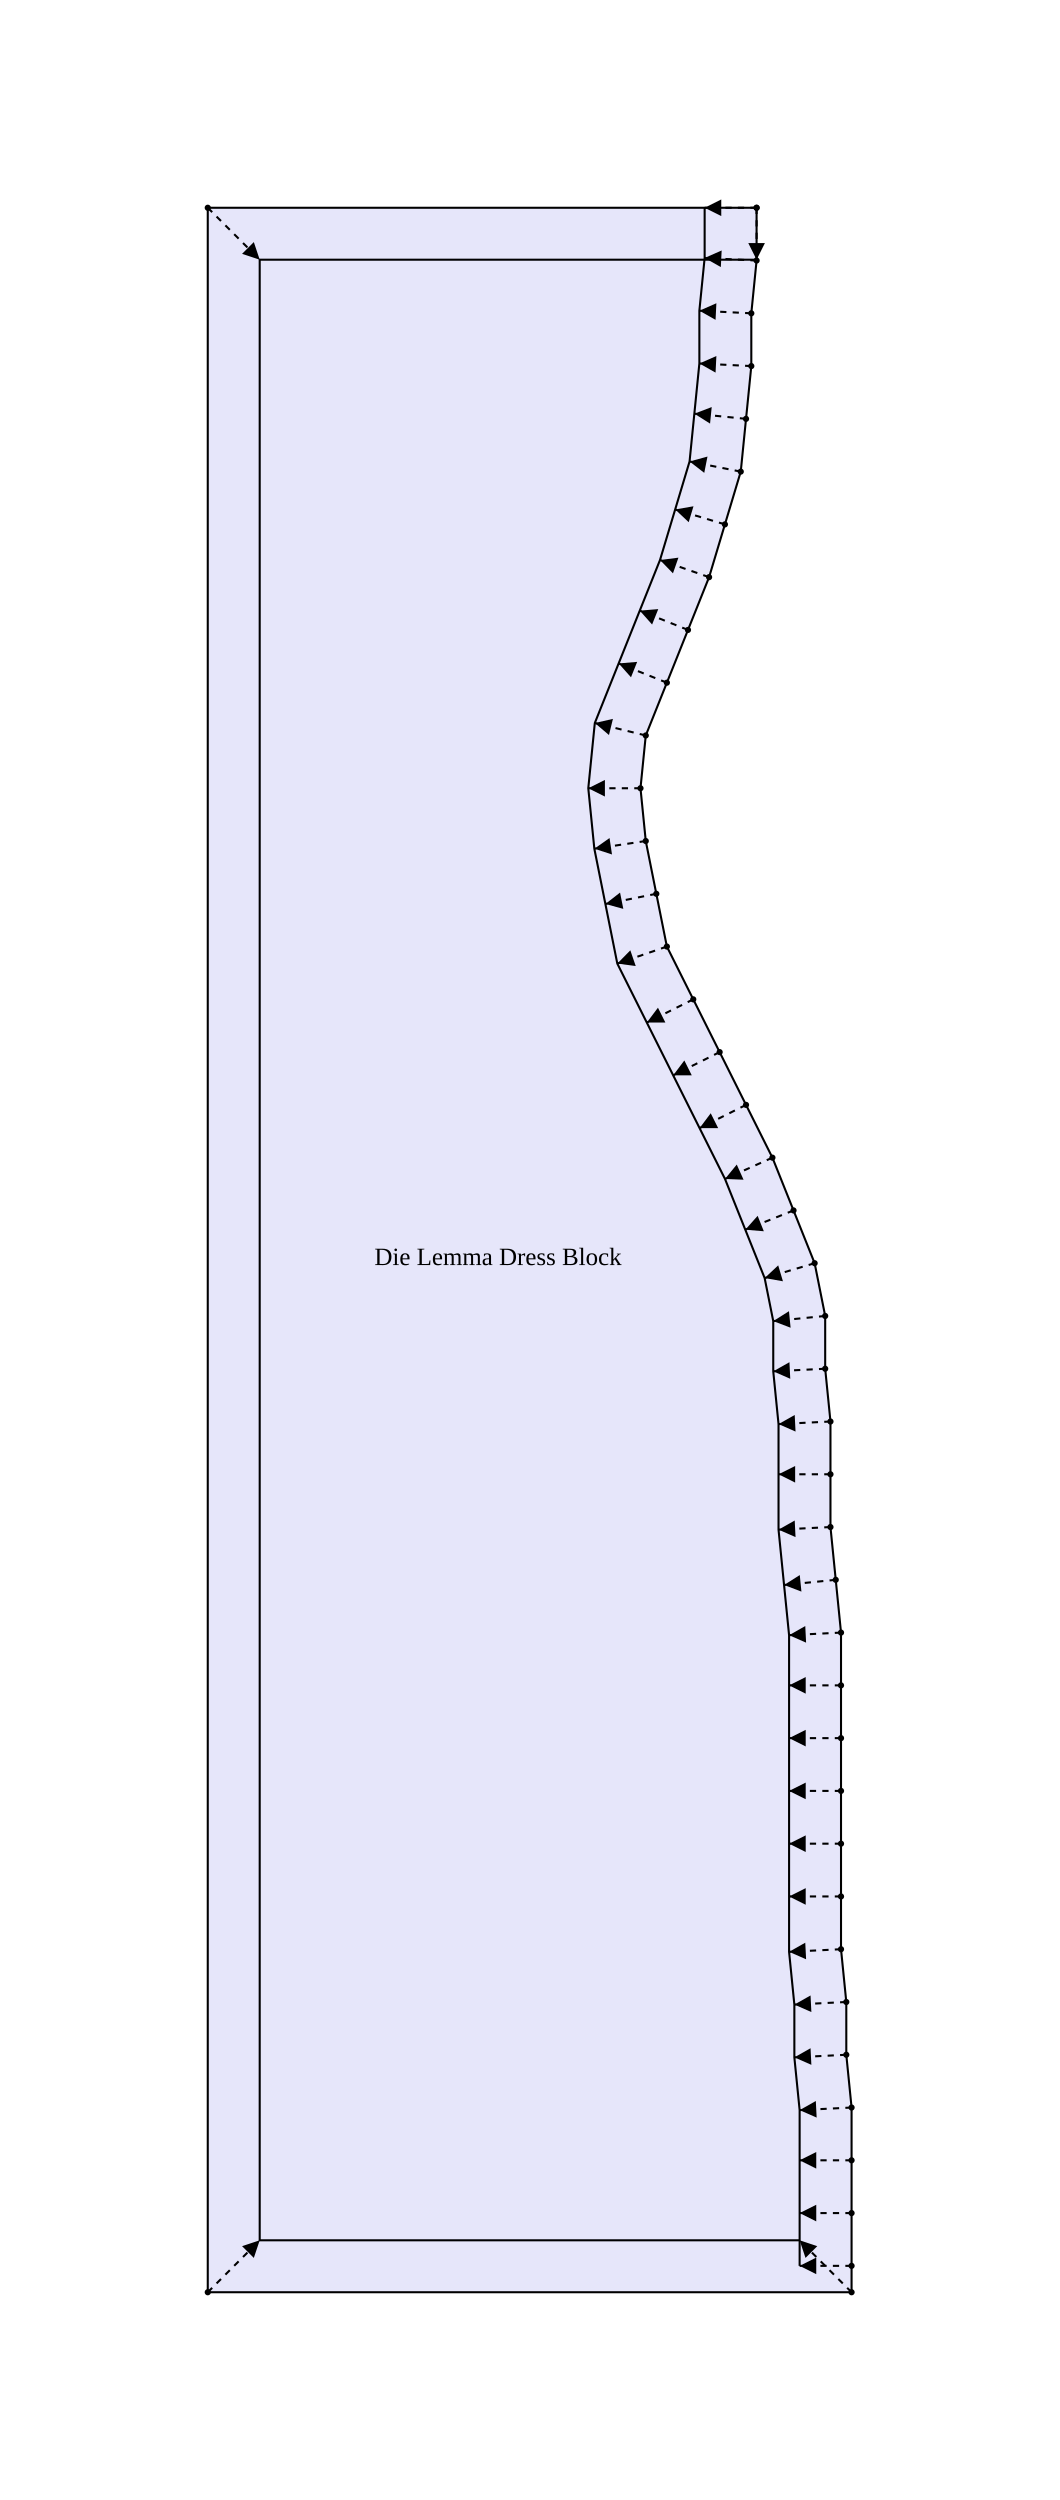
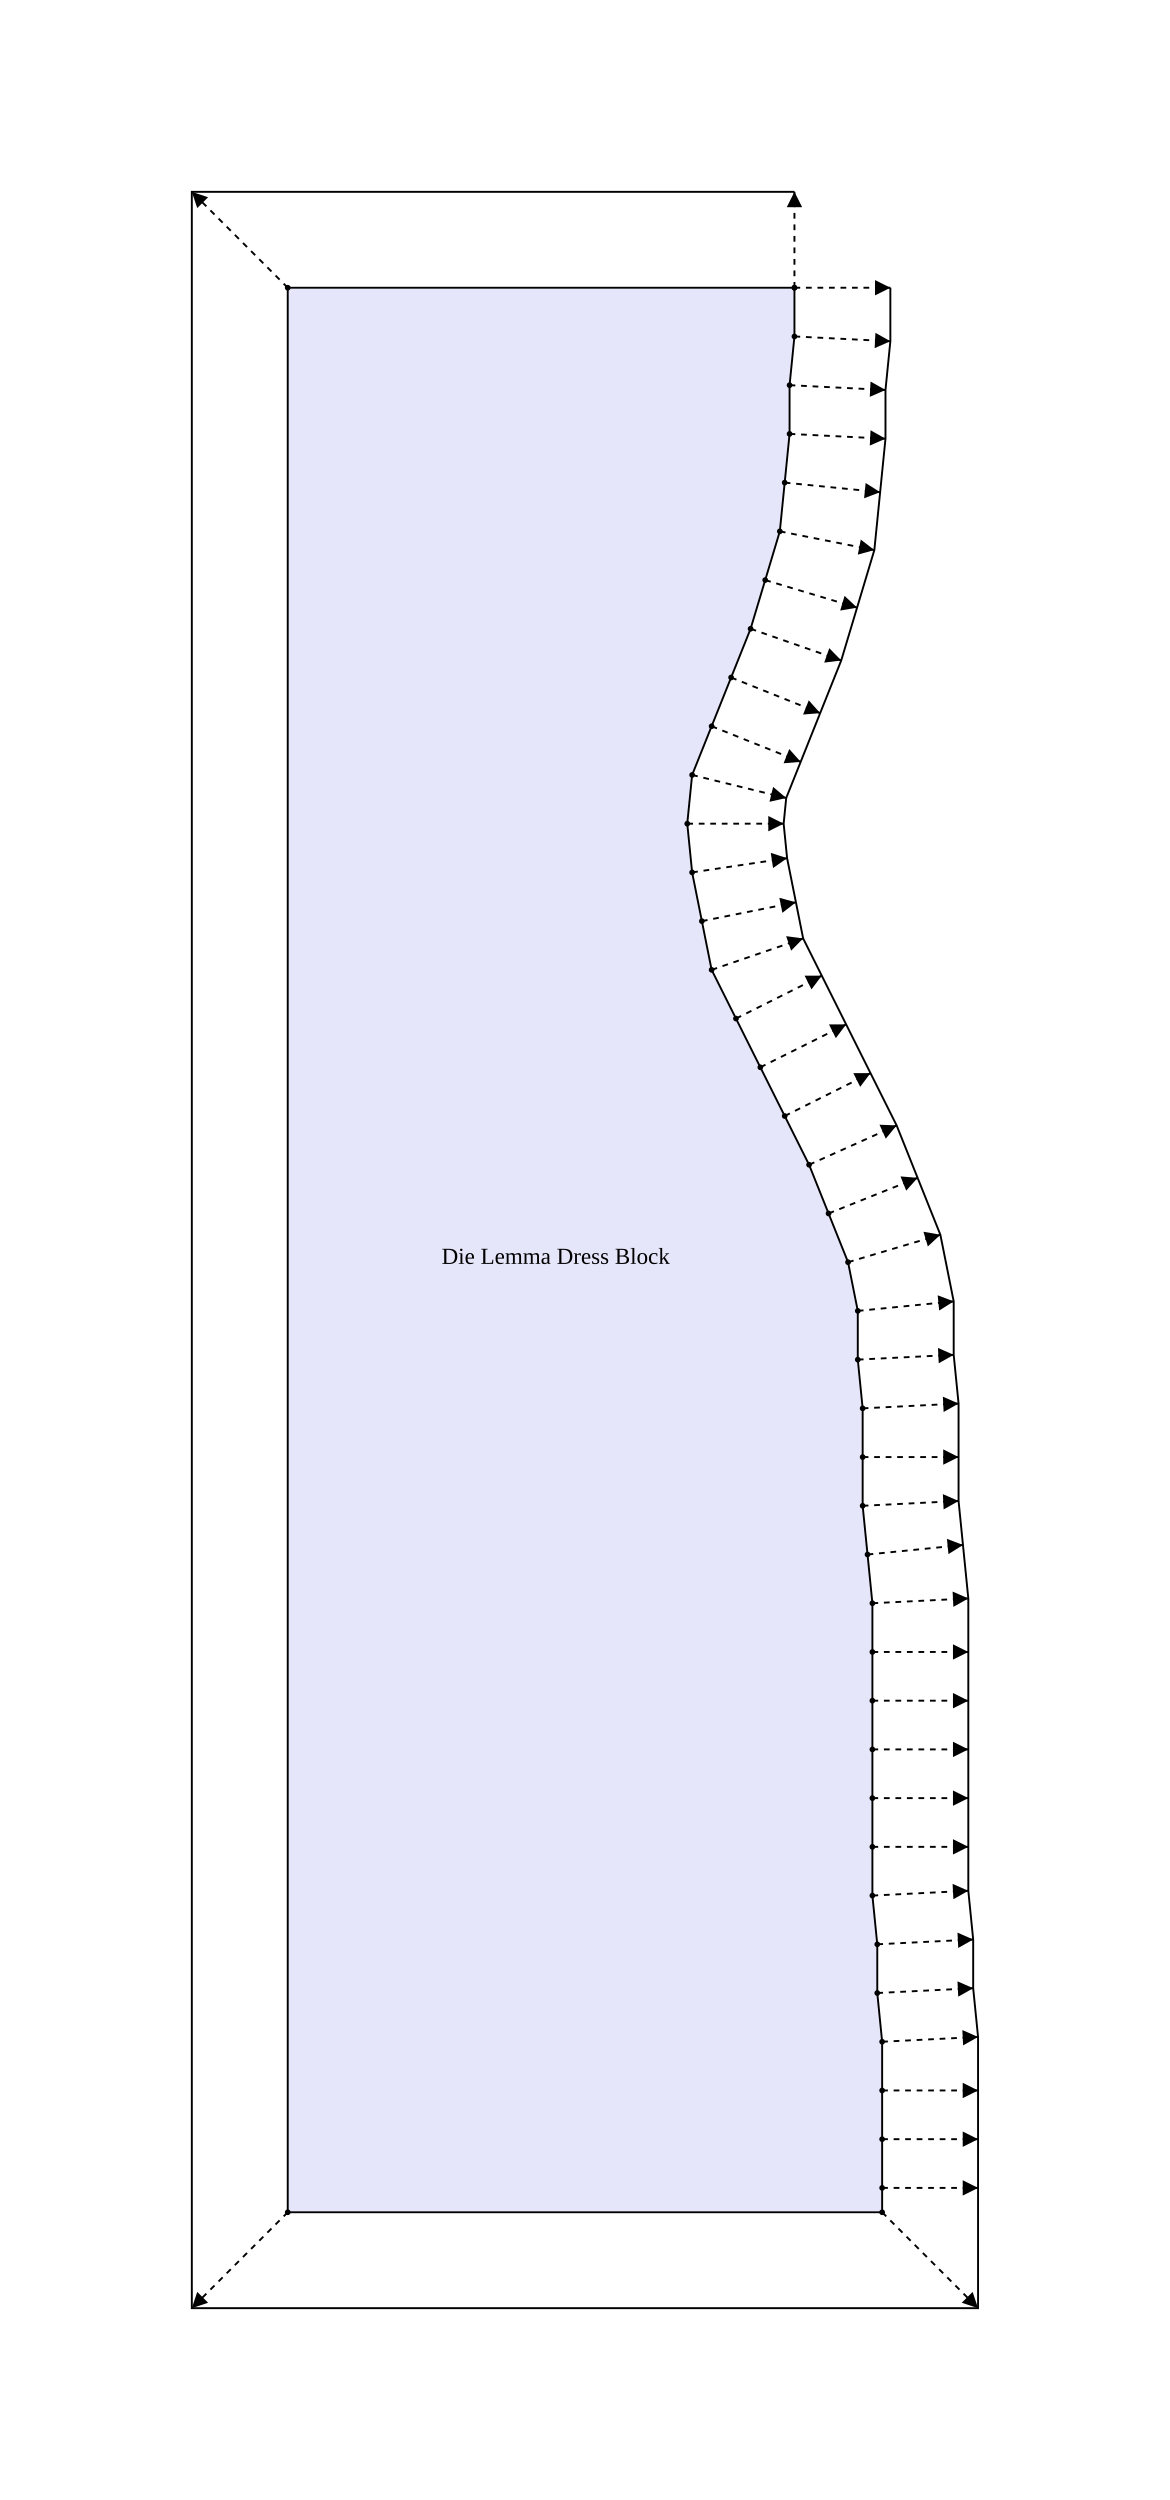
- <svg xmlns="http://www.w3.org/2000/svg" width="509.88" height="1203.3" viewBox="-100 -1103.3 509.88 1203.3" stroke="black" fill="none">
+ <svg xmlns="http://www.w3.org/2000/svg" width="609.88" height="1303.3" viewBox="-150.0 -1153.3 609.88 1303.3" stroke="black" fill="none">
  <defs>
    <marker markerWidth="15.2" markerHeight="8.0" viewBox="-1.0 -0.5 1.9 1.0" orient="auto" id="d0">
      <path d="M-1.0,0.5 L-1.0,-0.5 L0.0,0 Z" fill="black" stroke="none" />
    </marker>
    <marker markerWidth="15.2" markerHeight="8.0" viewBox="-1.0 -0.5 1.9 1.0" orient="auto" id="d1">
      <path d="M-1.0,0.5 L-1.0,-0.5 L0.0,0 Z" fill="black" stroke="none" />
    </marker>
    <marker markerWidth="15.2" markerHeight="8.0" viewBox="-1.0 -0.5 1.9 1.0" orient="auto" id="d2">
      <path d="M-1.0,0.5 L-1.0,-0.5 L0.0,0 Z" fill="black" stroke="none" />
    </marker>
    <marker markerWidth="15.2" markerHeight="8.0" viewBox="-1.0 -0.5 1.9 1.0" orient="auto" id="d3">
      <path d="M-1.0,0.5 L-1.0,-0.5 L0.0,0 Z" fill="black" stroke="none" />
    </marker>
    <marker markerWidth="15.2" markerHeight="8.0" viewBox="-1.0 -0.5 1.9 1.0" orient="auto" id="d4">
      <path d="M-1.0,0.5 L-1.0,-0.5 L0.0,0 Z" fill="black" stroke="none" />
    </marker>
    <marker markerWidth="15.2" markerHeight="8.0" viewBox="-1.0 -0.5 1.9 1.0" orient="auto" id="d5">
      <path d="M-1.0,0.5 L-1.0,-0.5 L0.0,0 Z" fill="black" stroke="none" />
    </marker>
    <marker markerWidth="15.2" markerHeight="8.0" viewBox="-1.0 -0.5 1.9 1.0" orient="auto" id="d6">
      <path d="M-1.0,0.5 L-1.0,-0.5 L0.0,0 Z" fill="black" stroke="none" />
    </marker>
    <marker markerWidth="15.2" markerHeight="8.0" viewBox="-1.0 -0.5 1.9 1.0" orient="auto" id="d7">
      <path d="M-1.0,0.5 L-1.0,-0.5 L0.0,0 Z" fill="black" stroke="none" />
    </marker>
    <marker markerWidth="15.2" markerHeight="8.0" viewBox="-1.0 -0.5 1.9 1.0" orient="auto" id="d8">
      <path d="M-1.0,0.5 L-1.0,-0.5 L0.0,0 Z" fill="black" stroke="none" />
    </marker>
    <marker markerWidth="15.2" markerHeight="8.0" viewBox="-1.0 -0.5 1.9 1.0" orient="auto" id="d9">
      <path d="M-1.0,0.5 L-1.0,-0.5 L0.0,0 Z" fill="black" stroke="none" />
    </marker>
    <marker markerWidth="15.2" markerHeight="8.0" viewBox="-1.0 -0.5 1.9 1.0" orient="auto" id="d10">
      <path d="M-1.0,0.5 L-1.0,-0.5 L0.0,0 Z" fill="black" stroke="none" />
    </marker>
    <marker markerWidth="15.2" markerHeight="8.0" viewBox="-1.0 -0.5 1.9 1.0" orient="auto" id="d11">
      <path d="M-1.0,0.5 L-1.0,-0.5 L0.0,0 Z" fill="black" stroke="none" />
    </marker>
    <marker markerWidth="15.2" markerHeight="8.0" viewBox="-1.0 -0.5 1.9 1.0" orient="auto" id="d12">
      <path d="M-1.0,0.5 L-1.0,-0.5 L0.0,0 Z" fill="black" stroke="none" />
    </marker>
    <marker markerWidth="15.2" markerHeight="8.0" viewBox="-1.0 -0.5 1.9 1.0" orient="auto" id="d13">
      <path d="M-1.0,0.5 L-1.0,-0.5 L0.0,0 Z" fill="black" stroke="none" />
    </marker>
    <marker markerWidth="15.2" markerHeight="8.0" viewBox="-1.0 -0.5 1.9 1.0" orient="auto" id="d14">
      <path d="M-1.0,0.5 L-1.0,-0.5 L0.0,0 Z" fill="black" stroke="none" />
    </marker>
    <marker markerWidth="15.2" markerHeight="8.0" viewBox="-1.0 -0.5 1.9 1.0" orient="auto" id="d15">
      <path d="M-1.0,0.5 L-1.0,-0.5 L0.0,0 Z" fill="black" stroke="none" />
    </marker>
    <marker markerWidth="15.2" markerHeight="8.0" viewBox="-1.0 -0.5 1.9 1.0" orient="auto" id="d16">
      <path d="M-1.0,0.5 L-1.0,-0.5 L0.0,0 Z" fill="black" stroke="none" />
    </marker>
    <marker markerWidth="15.2" markerHeight="8.0" viewBox="-1.0 -0.5 1.9 1.0" orient="auto" id="d17">
      <path d="M-1.0,0.5 L-1.0,-0.5 L0.0,0 Z" fill="black" stroke="none" />
    </marker>
    <marker markerWidth="15.2" markerHeight="8.0" viewBox="-1.0 -0.5 1.9 1.0" orient="auto" id="d18">
      <path d="M-1.0,0.5 L-1.0,-0.5 L0.0,0 Z" fill="black" stroke="none" />
    </marker>
    <marker markerWidth="15.2" markerHeight="8.0" viewBox="-1.0 -0.5 1.9 1.0" orient="auto" id="d19">
      <path d="M-1.0,0.5 L-1.0,-0.5 L0.0,0 Z" fill="black" stroke="none" />
    </marker>
    <marker markerWidth="15.2" markerHeight="8.0" viewBox="-1.0 -0.5 1.9 1.0" orient="auto" id="d20">
      <path d="M-1.0,0.5 L-1.0,-0.5 L0.0,0 Z" fill="black" stroke="none" />
    </marker>
    <marker markerWidth="15.2" markerHeight="8.0" viewBox="-1.0 -0.5 1.9 1.0" orient="auto" id="d21">
      <path d="M-1.0,0.5 L-1.0,-0.5 L0.0,0 Z" fill="black" stroke="none" />
    </marker>
    <marker markerWidth="15.2" markerHeight="8.0" viewBox="-1.0 -0.5 1.9 1.0" orient="auto" id="d22">
      <path d="M-1.0,0.5 L-1.0,-0.5 L0.0,0 Z" fill="black" stroke="none" />
    </marker>
    <marker markerWidth="15.2" markerHeight="8.0" viewBox="-1.0 -0.5 1.9 1.0" orient="auto" id="d23">
      <path d="M-1.0,0.5 L-1.0,-0.5 L0.0,0 Z" fill="black" stroke="none" />
    </marker>
    <marker markerWidth="15.2" markerHeight="8.0" viewBox="-1.0 -0.5 1.9 1.0" orient="auto" id="d24">
      <path d="M-1.0,0.5 L-1.0,-0.5 L0.0,0 Z" fill="black" stroke="none" />
    </marker>
    <marker markerWidth="15.2" markerHeight="8.0" viewBox="-1.0 -0.5 1.9 1.0" orient="auto" id="d25">
      <path d="M-1.0,0.5 L-1.0,-0.5 L0.0,0 Z" fill="black" stroke="none" />
    </marker>
    <marker markerWidth="15.2" markerHeight="8.0" viewBox="-1.0 -0.5 1.9 1.0" orient="auto" id="d26">
      <path d="M-1.0,0.5 L-1.0,-0.5 L0.0,0 Z" fill="black" stroke="none" />
    </marker>
    <marker markerWidth="15.2" markerHeight="8.0" viewBox="-1.0 -0.5 1.9 1.0" orient="auto" id="d27">
      <path d="M-1.0,0.5 L-1.0,-0.5 L0.0,0 Z" fill="black" stroke="none" />
    </marker>
    <marker markerWidth="15.2" markerHeight="8.0" viewBox="-1.0 -0.5 1.9 1.0" orient="auto" id="d28">
      <path d="M-1.0,0.5 L-1.0,-0.5 L0.0,0 Z" fill="black" stroke="none" />
    </marker>
    <marker markerWidth="15.2" markerHeight="8.0" viewBox="-1.0 -0.5 1.9 1.0" orient="auto" id="d29">
      <path d="M-1.0,0.5 L-1.0,-0.5 L0.0,0 Z" fill="black" stroke="none" />
    </marker>
    <marker markerWidth="15.2" markerHeight="8.0" viewBox="-1.0 -0.5 1.9 1.0" orient="auto" id="d30">
      <path d="M-1.0,0.5 L-1.0,-0.5 L0.0,0 Z" fill="black" stroke="none" />
    </marker>
    <marker markerWidth="15.2" markerHeight="8.0" viewBox="-1.0 -0.5 1.9 1.0" orient="auto" id="d31">
      <path d="M-1.0,0.5 L-1.0,-0.5 L0.0,0 Z" fill="black" stroke="none" />
    </marker>
    <marker markerWidth="15.2" markerHeight="8.0" viewBox="-1.0 -0.5 1.9 1.0" orient="auto" id="d32">
      <path d="M-1.0,0.5 L-1.0,-0.5 L0.0,0 Z" fill="black" stroke="none" />
    </marker>
    <marker markerWidth="15.2" markerHeight="8.0" viewBox="-1.0 -0.5 1.9 1.0" orient="auto" id="d33">
      <path d="M-1.0,0.5 L-1.0,-0.5 L0.0,0 Z" fill="black" stroke="none" />
    </marker>
    <marker markerWidth="15.2" markerHeight="8.0" viewBox="-1.0 -0.5 1.9 1.0" orient="auto" id="d34">
      <path d="M-1.0,0.5 L-1.0,-0.5 L0.0,0 Z" fill="black" stroke="none" />
    </marker>
    <marker markerWidth="15.2" markerHeight="8.0" viewBox="-1.0 -0.5 1.9 1.0" orient="auto" id="d35">
      <path d="M-1.0,0.5 L-1.0,-0.5 L0.0,0 Z" fill="black" stroke="none" />
    </marker>
    <marker markerWidth="15.2" markerHeight="8.0" viewBox="-1.0 -0.5 1.9 1.0" orient="auto" id="d36">
      <path d="M-1.0,0.5 L-1.0,-0.5 L0.0,0 Z" fill="black" stroke="none" />
    </marker>
    <marker markerWidth="15.2" markerHeight="8.0" viewBox="-1.0 -0.5 1.9 1.0" orient="auto" id="d37">
      <path d="M-1.0,0.5 L-1.0,-0.5 L0.0,0 Z" fill="black" stroke="none" />
    </marker>
    <marker markerWidth="15.2" markerHeight="8.0" viewBox="-1.0 -0.5 1.9 1.0" orient="auto" id="d38">
      <path d="M-1.0,0.5 L-1.0,-0.5 L0.0,0 Z" fill="black" stroke="none" />
    </marker>
    <marker markerWidth="15.2" markerHeight="8.0" viewBox="-1.0 -0.5 1.9 1.0" orient="auto" id="d39">
      <path d="M-1.0,0.5 L-1.0,-0.5 L0.0,0 Z" fill="black" stroke="none" />
    </marker>
    <marker markerWidth="15.2" markerHeight="8.0" viewBox="-1.0 -0.5 1.9 1.0" orient="auto" id="d40">
      <path d="M-1.0,0.5 L-1.0,-0.5 L0.0,0 Z" fill="black" stroke="none" />
    </marker>
    <marker markerWidth="15.2" markerHeight="8.0" viewBox="-1.0 -0.5 1.9 1.0" orient="auto" id="d41">
      <path d="M-1.0,0.5 L-1.0,-0.5 L0.0,0 Z" fill="black" stroke="none" />
    </marker>
    <marker markerWidth="15.2" markerHeight="8.0" viewBox="-1.0 -0.5 1.9 1.0" orient="auto" id="d42">
      <path d="M-1.0,0.5 L-1.0,-0.5 L0.0,0 Z" fill="black" stroke="none" />
    </marker>
    <marker markerWidth="15.2" markerHeight="8.0" viewBox="-1.0 -0.5 1.9 1.0" orient="auto" id="d43">
      <path d="M-1.0,0.5 L-1.0,-0.5 L0.0,0 Z" fill="black" stroke="none" />
    </marker>
  </defs>
  <g>
    <path d="M264.16,-1003.3 L264.16,-977.9 L261.62,-952.5 L261.62,-927.1 L259.08,-901.7 L256.54,-876.3 L248.92,-850.9 L241.3,-825.5 L231.14,-800.1 L220.98,-774.7 L210.82,-749.3 L208.28,-723.9 L210.82,-698.5 L215.9,-673.1 L220.98,-647.7 L233.68,-622.3 L246.38,-596.9 L259.08,-571.5 L271.78,-546.1 L281.94,-520.7 L292.1,-495.3 L297.18,-469.9 L297.18,-444.5 L299.72,-419.1 L299.72,-393.7 L299.72,-368.3 L302.26,-342.9 L304.8,-317.5 L304.8,-292.1 L304.8,-266.7 L304.8,-241.3 L304.8,-215.9 L304.8,-190.5 L304.8,-165.1 L307.34,-139.7 L307.34,-114.3 L309.88,-88.9 L309.88,-63.5 L309.88,-38.1 L309.88,-12.7 L309.88,0 L0,0 L0,-1003.3 L264.16,-1003.3" fill="#E6E6FA" stroke="black" />
    <text x="139.702" y="-494.403" font-size="12" stroke="none" fill="black" text-anchor="middle" dy="0em">Die Lemma Dress Block</text>
  </g>
  <g>
-     <path d="M239.16,-1003.3 L239.16,-979.147 L236.62,-953.747 L236.62,-928.347 L234.204,-904.188 L231.903,-881.18 L224.974,-858.084 L217.674,-833.751 L207.928,-809.385 L197.768,-783.985 L186.296,-755.304 L183.155,-723.9 L186.066,-694.796 L191.385,-668.197 L197.122,-639.514 L211.319,-611.12 L224.019,-585.72 L236.719,-560.32 L248.954,-535.85 L258.728,-511.415 L268.036,-488.146 L272.18,-467.425 L272.18,-443.253 L274.72,-417.853 L274.72,-393.7 L274.72,-367.053 L277.384,-340.412 L279.8,-316.253 L279.8,-292.1 L279.8,-266.7 L279.8,-241.3 L279.8,-215.9 L279.8,-190.5 L279.8,-163.853 L282.34,-138.453 L282.34,-113.053 L284.88,-87.653 L284.88,-63.5 L284.88,-38.1 L284.88,-12.7 L284.88,-25 L25,-25.0 L25,-978.3 L264.16,-978.3" fill="none" stroke="black" />
-   </g>
-   <g>
-     <path d="M264.16,-1003.3 L239.16,-1003.3" fill="none" stroke="black" marker-end="url(#d0)" stroke-dasharray="3" />
-   </g>
-   <g>
-     <path d="M264.16,-977.9 L239.16,-979.147" fill="none" stroke="black" marker-end="url(#d1)" stroke-dasharray="3" />
-   </g>
-   <g>
-     <path d="M261.62,-952.5 L236.62,-953.747" fill="none" stroke="black" marker-end="url(#d2)" stroke-dasharray="3" />
-   </g>
-   <g>
-     <path d="M261.62,-927.1 L236.62,-928.347" fill="none" stroke="black" marker-end="url(#d3)" stroke-dasharray="3" />
-   </g>
-   <g>
-     <path d="M259.08,-901.7 L234.204,-904.188" fill="none" stroke="black" marker-end="url(#d4)" stroke-dasharray="3" />
-   </g>
-   <g>
-     <path d="M256.54,-876.3 L231.903,-881.18" fill="none" stroke="black" marker-end="url(#d5)" stroke-dasharray="3" />
-   </g>
-   <g>
-     <path d="M248.92,-850.9 L224.974,-858.084" fill="none" stroke="black" marker-end="url(#d6)" stroke-dasharray="3" />
-   </g>
-   <g>
-     <path d="M241.3,-825.5 L217.674,-833.751" fill="none" stroke="black" marker-end="url(#d7)" stroke-dasharray="3" />
-   </g>
-   <g>
-     <path d="M231.14,-800.1 L207.928,-809.385" fill="none" stroke="black" marker-end="url(#d8)" stroke-dasharray="3" />
-   </g>
-   <g>
-     <path d="M220.98,-774.7 L197.768,-783.985" fill="none" stroke="black" marker-end="url(#d9)" stroke-dasharray="3" />
-   </g>
-   <g>
-     <path d="M210.82,-749.3 L186.296,-755.304" fill="none" stroke="black" marker-end="url(#d10)" stroke-dasharray="3" />
-   </g>
-   <g>
-     <path d="M208.28,-723.9 L183.155,-723.9" fill="none" stroke="black" marker-end="url(#d11)" stroke-dasharray="3" />
-   </g>
-   <g>
-     <path d="M210.82,-698.5 L186.066,-694.796" fill="none" stroke="black" marker-end="url(#d12)" stroke-dasharray="3" />
-   </g>
-   <g>
-     <path d="M215.9,-673.1 L191.385,-668.197" fill="none" stroke="black" marker-end="url(#d13)" stroke-dasharray="3" />
-   </g>
-   <g>
-     <path d="M220.98,-647.7 L197.122,-639.514" fill="none" stroke="black" marker-end="url(#d14)" stroke-dasharray="3" />
-   </g>
-   <g>
-     <path d="M233.68,-622.3 L211.319,-611.12" fill="none" stroke="black" marker-end="url(#d15)" stroke-dasharray="3" />
-   </g>
-   <g>
-     <path d="M246.38,-596.9 L224.019,-585.72" fill="none" stroke="black" marker-end="url(#d16)" stroke-dasharray="3" />
-   </g>
-   <g>
-     <path d="M259.08,-571.5 L236.719,-560.32" fill="none" stroke="black" marker-end="url(#d17)" stroke-dasharray="3" />
-   </g>
-   <g>
-     <path d="M271.78,-546.1 L248.954,-535.85" fill="none" stroke="black" marker-end="url(#d18)" stroke-dasharray="3" />
-   </g>
-   <g>
-     <path d="M281.94,-520.7 L258.728,-511.415" fill="none" stroke="black" marker-end="url(#d19)" stroke-dasharray="3" />
-   </g>
-   <g>
-     <path d="M292.1,-495.3 L268.036,-488.146" fill="none" stroke="black" marker-end="url(#d20)" stroke-dasharray="3" />
-   </g>
-   <g>
-     <path d="M297.18,-469.9 L272.18,-467.425" fill="none" stroke="black" marker-end="url(#d21)" stroke-dasharray="3" />
-   </g>
-   <g>
-     <path d="M297.18,-444.5 L272.18,-443.253" fill="none" stroke="black" marker-end="url(#d22)" stroke-dasharray="3" />
-   </g>
-   <g>
-     <path d="M299.72,-419.1 L274.72,-417.853" fill="none" stroke="black" marker-end="url(#d23)" stroke-dasharray="3" />
-   </g>
-   <g>
-     <path d="M299.72,-393.7 L274.72,-393.7" fill="none" stroke="black" marker-end="url(#d24)" stroke-dasharray="3" />
-   </g>
-   <g>
-     <path d="M299.72,-368.3 L274.72,-367.053" fill="none" stroke="black" marker-end="url(#d25)" stroke-dasharray="3" />
-   </g>
-   <g>
-     <path d="M302.26,-342.9 L277.384,-340.412" fill="none" stroke="black" marker-end="url(#d26)" stroke-dasharray="3" />
-   </g>
-   <g>
-     <path d="M304.8,-317.5 L279.8,-316.253" fill="none" stroke="black" marker-end="url(#d27)" stroke-dasharray="3" />
-   </g>
-   <g>
-     <path d="M304.8,-292.1 L279.8,-292.1" fill="none" stroke="black" marker-end="url(#d28)" stroke-dasharray="3" />
-   </g>
-   <g>
-     <path d="M304.8,-266.7 L279.8,-266.7" fill="none" stroke="black" marker-end="url(#d29)" stroke-dasharray="3" />
-   </g>
-   <g>
-     <path d="M304.8,-241.3 L279.8,-241.3" fill="none" stroke="black" marker-end="url(#d30)" stroke-dasharray="3" />
-   </g>
-   <g>
-     <path d="M304.8,-215.9 L279.8,-215.9" fill="none" stroke="black" marker-end="url(#d31)" stroke-dasharray="3" />
-   </g>
-   <g>
-     <path d="M304.8,-190.5 L279.8,-190.5" fill="none" stroke="black" marker-end="url(#d32)" stroke-dasharray="3" />
-   </g>
-   <g>
-     <path d="M304.8,-165.1 L279.8,-163.853" fill="none" stroke="black" marker-end="url(#d33)" stroke-dasharray="3" />
-   </g>
-   <g>
-     <path d="M307.34,-139.7 L282.34,-138.453" fill="none" stroke="black" marker-end="url(#d34)" stroke-dasharray="3" />
-   </g>
-   <g>
-     <path d="M307.34,-114.3 L282.34,-113.053" fill="none" stroke="black" marker-end="url(#d35)" stroke-dasharray="3" />
-   </g>
-   <g>
-     <path d="M309.88,-88.9 L284.88,-87.653" fill="none" stroke="black" marker-end="url(#d36)" stroke-dasharray="3" />
-   </g>
-   <g>
-     <path d="M309.88,-63.5 L284.88,-63.5" fill="none" stroke="black" marker-end="url(#d37)" stroke-dasharray="3" />
-   </g>
-   <g>
-     <path d="M309.88,-38.1 L284.88,-38.1" fill="none" stroke="black" marker-end="url(#d38)" stroke-dasharray="3" />
-   </g>
-   <g>
-     <path d="M309.88,-12.7 L284.88,-12.7" fill="none" stroke="black" marker-end="url(#d39)" stroke-dasharray="3" />
-   </g>
-   <g>
-     <path d="M309.88,0 L284.88,-25" fill="none" stroke="black" marker-end="url(#d40)" stroke-dasharray="3" />
-   </g>
-   <g>
-     <path d="M0,0 L25,-25.0" fill="none" stroke="black" marker-end="url(#d41)" stroke-dasharray="3" />
-   </g>
-   <g>
-     <path d="M0,-1003.3 L25,-978.3" fill="none" stroke="black" marker-end="url(#d42)" stroke-dasharray="3" />
-   </g>
-   <g>
-     <path d="M264.16,-1003.3 L264.16,-978.3" fill="none" stroke="black" marker-end="url(#d43)" stroke-dasharray="3" />
+     <path d="M314.16,-1003.3 L314.16,-975.406 L311.62,-950.006 L311.62,-924.606 L308.832,-896.725 L305.813,-866.539 L296.811,-836.533 L288.551,-808.999 L277.564,-781.53 L267.404,-756.13 L259.869,-737.292 L258.529,-723.9 L260.329,-705.908 L264.929,-682.906 L268.696,-664.072 L278.401,-644.661 L291.101,-619.261 L303.801,-593.861 L317.431,-566.601 L328.364,-539.27 L340.229,-509.607 L347.18,-474.851 L347.18,-446.994 L349.72,-421.594 L349.72,-393.7 L349.72,-370.794 L352.012,-347.875 L354.8,-319.994 L354.8,-292.1 L354.8,-266.7 L354.8,-241.3 L354.8,-215.9 L354.8,-190.5 L354.8,-167.594 L357.34,-142.194 L357.34,-116.794 L359.88,-91.394 L359.88,-63.5 L359.88,-38.1 L359.88,-12.7 L359.88,50 L-50,50.0 L-50,-1053.3 L264.16,-1053.3" fill="none" stroke="black" />
+   </g>
+   <g>
+     <path d="M264.16,-1003.3 L314.16,-1003.3" fill="none" stroke="black" marker-end="url(#d0)" stroke-dasharray="3" />
+   </g>
+   <g>
+     <path d="M264.16,-977.9 L314.16,-975.406" fill="none" stroke="black" marker-end="url(#d1)" stroke-dasharray="3" />
+   </g>
+   <g>
+     <path d="M261.62,-952.5 L311.62,-950.006" fill="none" stroke="black" marker-end="url(#d2)" stroke-dasharray="3" />
+   </g>
+   <g>
+     <path d="M261.62,-927.1 L311.62,-924.606" fill="none" stroke="black" marker-end="url(#d3)" stroke-dasharray="3" />
+   </g>
+   <g>
+     <path d="M259.08,-901.7 L308.832,-896.725" fill="none" stroke="black" marker-end="url(#d4)" stroke-dasharray="3" />
+   </g>
+   <g>
+     <path d="M256.54,-876.3 L305.813,-866.539" fill="none" stroke="black" marker-end="url(#d5)" stroke-dasharray="3" />
+   </g>
+   <g>
+     <path d="M248.92,-850.9 L296.811,-836.533" fill="none" stroke="black" marker-end="url(#d6)" stroke-dasharray="3" />
+   </g>
+   <g>
+     <path d="M241.3,-825.5 L288.551,-808.999" fill="none" stroke="black" marker-end="url(#d7)" stroke-dasharray="3" />
+   </g>
+   <g>
+     <path d="M231.14,-800.1 L277.564,-781.53" fill="none" stroke="black" marker-end="url(#d8)" stroke-dasharray="3" />
+   </g>
+   <g>
+     <path d="M220.98,-774.7 L267.404,-756.13" fill="none" stroke="black" marker-end="url(#d9)" stroke-dasharray="3" />
+   </g>
+   <g>
+     <path d="M210.82,-749.3 L259.869,-737.292" fill="none" stroke="black" marker-end="url(#d10)" stroke-dasharray="3" />
+   </g>
+   <g>
+     <path d="M208.28,-723.9 L258.529,-723.9" fill="none" stroke="black" marker-end="url(#d11)" stroke-dasharray="3" />
+   </g>
+   <g>
+     <path d="M210.82,-698.5 L260.329,-705.908" fill="none" stroke="black" marker-end="url(#d12)" stroke-dasharray="3" />
+   </g>
+   <g>
+     <path d="M215.9,-673.1 L264.929,-682.906" fill="none" stroke="black" marker-end="url(#d13)" stroke-dasharray="3" />
+   </g>
+   <g>
+     <path d="M220.98,-647.7 L268.696,-664.072" fill="none" stroke="black" marker-end="url(#d14)" stroke-dasharray="3" />
+   </g>
+   <g>
+     <path d="M233.68,-622.3 L278.401,-644.661" fill="none" stroke="black" marker-end="url(#d15)" stroke-dasharray="3" />
+   </g>
+   <g>
+     <path d="M246.38,-596.9 L291.101,-619.261" fill="none" stroke="black" marker-end="url(#d16)" stroke-dasharray="3" />
+   </g>
+   <g>
+     <path d="M259.08,-571.5 L303.801,-593.861" fill="none" stroke="black" marker-end="url(#d17)" stroke-dasharray="3" />
+   </g>
+   <g>
+     <path d="M271.78,-546.1 L317.431,-566.601" fill="none" stroke="black" marker-end="url(#d18)" stroke-dasharray="3" />
+   </g>
+   <g>
+     <path d="M281.94,-520.7 L328.364,-539.27" fill="none" stroke="black" marker-end="url(#d19)" stroke-dasharray="3" />
+   </g>
+   <g>
+     <path d="M292.1,-495.3 L340.229,-509.607" fill="none" stroke="black" marker-end="url(#d20)" stroke-dasharray="3" />
+   </g>
+   <g>
+     <path d="M297.18,-469.9 L347.18,-474.851" fill="none" stroke="black" marker-end="url(#d21)" stroke-dasharray="3" />
+   </g>
+   <g>
+     <path d="M297.18,-444.5 L347.18,-446.994" fill="none" stroke="black" marker-end="url(#d22)" stroke-dasharray="3" />
+   </g>
+   <g>
+     <path d="M299.72,-419.1 L349.72,-421.594" fill="none" stroke="black" marker-end="url(#d23)" stroke-dasharray="3" />
+   </g>
+   <g>
+     <path d="M299.72,-393.7 L349.72,-393.7" fill="none" stroke="black" marker-end="url(#d24)" stroke-dasharray="3" />
+   </g>
+   <g>
+     <path d="M299.72,-368.3 L349.72,-370.794" fill="none" stroke="black" marker-end="url(#d25)" stroke-dasharray="3" />
+   </g>
+   <g>
+     <path d="M302.26,-342.9 L352.012,-347.875" fill="none" stroke="black" marker-end="url(#d26)" stroke-dasharray="3" />
+   </g>
+   <g>
+     <path d="M304.8,-317.5 L354.8,-319.994" fill="none" stroke="black" marker-end="url(#d27)" stroke-dasharray="3" />
+   </g>
+   <g>
+     <path d="M304.8,-292.1 L354.8,-292.1" fill="none" stroke="black" marker-end="url(#d28)" stroke-dasharray="3" />
+   </g>
+   <g>
+     <path d="M304.8,-266.7 L354.8,-266.7" fill="none" stroke="black" marker-end="url(#d29)" stroke-dasharray="3" />
+   </g>
+   <g>
+     <path d="M304.8,-241.3 L354.8,-241.3" fill="none" stroke="black" marker-end="url(#d30)" stroke-dasharray="3" />
+   </g>
+   <g>
+     <path d="M304.8,-215.9 L354.8,-215.9" fill="none" stroke="black" marker-end="url(#d31)" stroke-dasharray="3" />
+   </g>
+   <g>
+     <path d="M304.8,-190.5 L354.8,-190.5" fill="none" stroke="black" marker-end="url(#d32)" stroke-dasharray="3" />
+   </g>
+   <g>
+     <path d="M304.8,-165.1 L354.8,-167.594" fill="none" stroke="black" marker-end="url(#d33)" stroke-dasharray="3" />
+   </g>
+   <g>
+     <path d="M307.34,-139.7 L357.34,-142.194" fill="none" stroke="black" marker-end="url(#d34)" stroke-dasharray="3" />
+   </g>
+   <g>
+     <path d="M307.34,-114.3 L357.34,-116.794" fill="none" stroke="black" marker-end="url(#d35)" stroke-dasharray="3" />
+   </g>
+   <g>
+     <path d="M309.88,-88.9 L359.88,-91.394" fill="none" stroke="black" marker-end="url(#d36)" stroke-dasharray="3" />
+   </g>
+   <g>
+     <path d="M309.88,-63.5 L359.88,-63.5" fill="none" stroke="black" marker-end="url(#d37)" stroke-dasharray="3" />
+   </g>
+   <g>
+     <path d="M309.88,-38.1 L359.88,-38.1" fill="none" stroke="black" marker-end="url(#d38)" stroke-dasharray="3" />
+   </g>
+   <g>
+     <path d="M309.88,-12.7 L359.88,-12.7" fill="none" stroke="black" marker-end="url(#d39)" stroke-dasharray="3" />
+   </g>
+   <g>
+     <path d="M309.88,0 L359.88,50" fill="none" stroke="black" marker-end="url(#d40)" stroke-dasharray="3" />
+   </g>
+   <g>
+     <path d="M0,0 L-50,50.0" fill="none" stroke="black" marker-end="url(#d41)" stroke-dasharray="3" />
+   </g>
+   <g>
+     <path d="M0,-1003.3 L-50,-1053.3" fill="none" stroke="black" marker-end="url(#d42)" stroke-dasharray="3" />
+   </g>
+   <g>
+     <path d="M264.16,-1003.3 L264.16,-1053.3" fill="none" stroke="black" marker-end="url(#d43)" stroke-dasharray="3" />
  </g>
  <g>
    <circle cx="264.16" cy="-1003.3" r="1" fill="black" />
  </g>
  <g>
    <circle cx="264.16" cy="-977.9" r="1" fill="black" />
  </g>
  <g>
    <circle cx="261.62" cy="-952.5" r="1" fill="black" />
  </g>
  <g>
    <circle cx="261.62" cy="-927.1" r="1" fill="black" />
  </g>
  <g>
    <circle cx="259.08" cy="-901.7" r="1" fill="black" />
  </g>
  <g>
    <circle cx="256.54" cy="-876.3" r="1" fill="black" />
  </g>
  <g>
    <circle cx="248.92" cy="-850.9" r="1" fill="black" />
  </g>
  <g>
    <circle cx="241.3" cy="-825.5" r="1" fill="black" />
  </g>
  <g>
    <circle cx="231.14" cy="-800.1" r="1" fill="black" />
  </g>
  <g>
    <circle cx="220.98" cy="-774.7" r="1" fill="black" />
  </g>
  <g>
    <circle cx="210.82" cy="-749.3" r="1" fill="black" />
  </g>
  <g>
    <circle cx="208.28" cy="-723.9" r="1" fill="black" />
  </g>
  <g>
    <circle cx="210.82" cy="-698.5" r="1" fill="black" />
  </g>
  <g>
    <circle cx="215.9" cy="-673.1" r="1" fill="black" />
  </g>
  <g>
    <circle cx="220.98" cy="-647.7" r="1" fill="black" />
  </g>
  <g>
    <circle cx="233.68" cy="-622.3" r="1" fill="black" />
  </g>
  <g>
    <circle cx="246.38" cy="-596.9" r="1" fill="black" />
  </g>
  <g>
    <circle cx="259.08" cy="-571.5" r="1" fill="black" />
  </g>
  <g>
    <circle cx="271.78" cy="-546.1" r="1" fill="black" />
  </g>
  <g>
    <circle cx="281.94" cy="-520.7" r="1" fill="black" />
  </g>
  <g>
    <circle cx="292.1" cy="-495.3" r="1" fill="black" />
  </g>
  <g>
    <circle cx="297.18" cy="-469.9" r="1" fill="black" />
  </g>
  <g>
    <circle cx="297.18" cy="-444.5" r="1" fill="black" />
  </g>
  <g>
    <circle cx="299.72" cy="-419.1" r="1" fill="black" />
  </g>
  <g>
    <circle cx="299.72" cy="-393.7" r="1" fill="black" />
  </g>
  <g>
    <circle cx="299.72" cy="-368.3" r="1" fill="black" />
  </g>
  <g>
    <circle cx="302.26" cy="-342.9" r="1" fill="black" />
  </g>
  <g>
    <circle cx="304.8" cy="-317.5" r="1" fill="black" />
  </g>
  <g>
    <circle cx="304.8" cy="-292.1" r="1" fill="black" />
  </g>
  <g>
    <circle cx="304.8" cy="-266.7" r="1" fill="black" />
  </g>
  <g>
    <circle cx="304.8" cy="-241.3" r="1" fill="black" />
  </g>
  <g>
    <circle cx="304.8" cy="-215.9" r="1" fill="black" />
  </g>
  <g>
    <circle cx="304.8" cy="-190.5" r="1" fill="black" />
  </g>
  <g>
    <circle cx="304.8" cy="-165.1" r="1" fill="black" />
  </g>
  <g>
    <circle cx="307.34" cy="-139.7" r="1" fill="black" />
  </g>
  <g>
    <circle cx="307.34" cy="-114.3" r="1" fill="black" />
  </g>
  <g>
    <circle cx="309.88" cy="-88.9" r="1" fill="black" />
  </g>
  <g>
    <circle cx="309.88" cy="-63.5" r="1" fill="black" />
  </g>
  <g>
    <circle cx="309.88" cy="-38.1" r="1" fill="black" />
  </g>
  <g>
    <circle cx="309.88" cy="-12.7" r="1" fill="black" />
  </g>
  <g>
    <circle cx="309.88" cy="0" r="1" fill="black" />
  </g>
  <g>
    <circle cx="0" cy="0" r="1" fill="black" />
  </g>
  <g>
    <circle cx="0" cy="-1003.3" r="1" fill="black" />
  </g>
  <g>
    <circle cx="264.16" cy="-1003.3" r="1" fill="black" />
  </g>
</svg>
